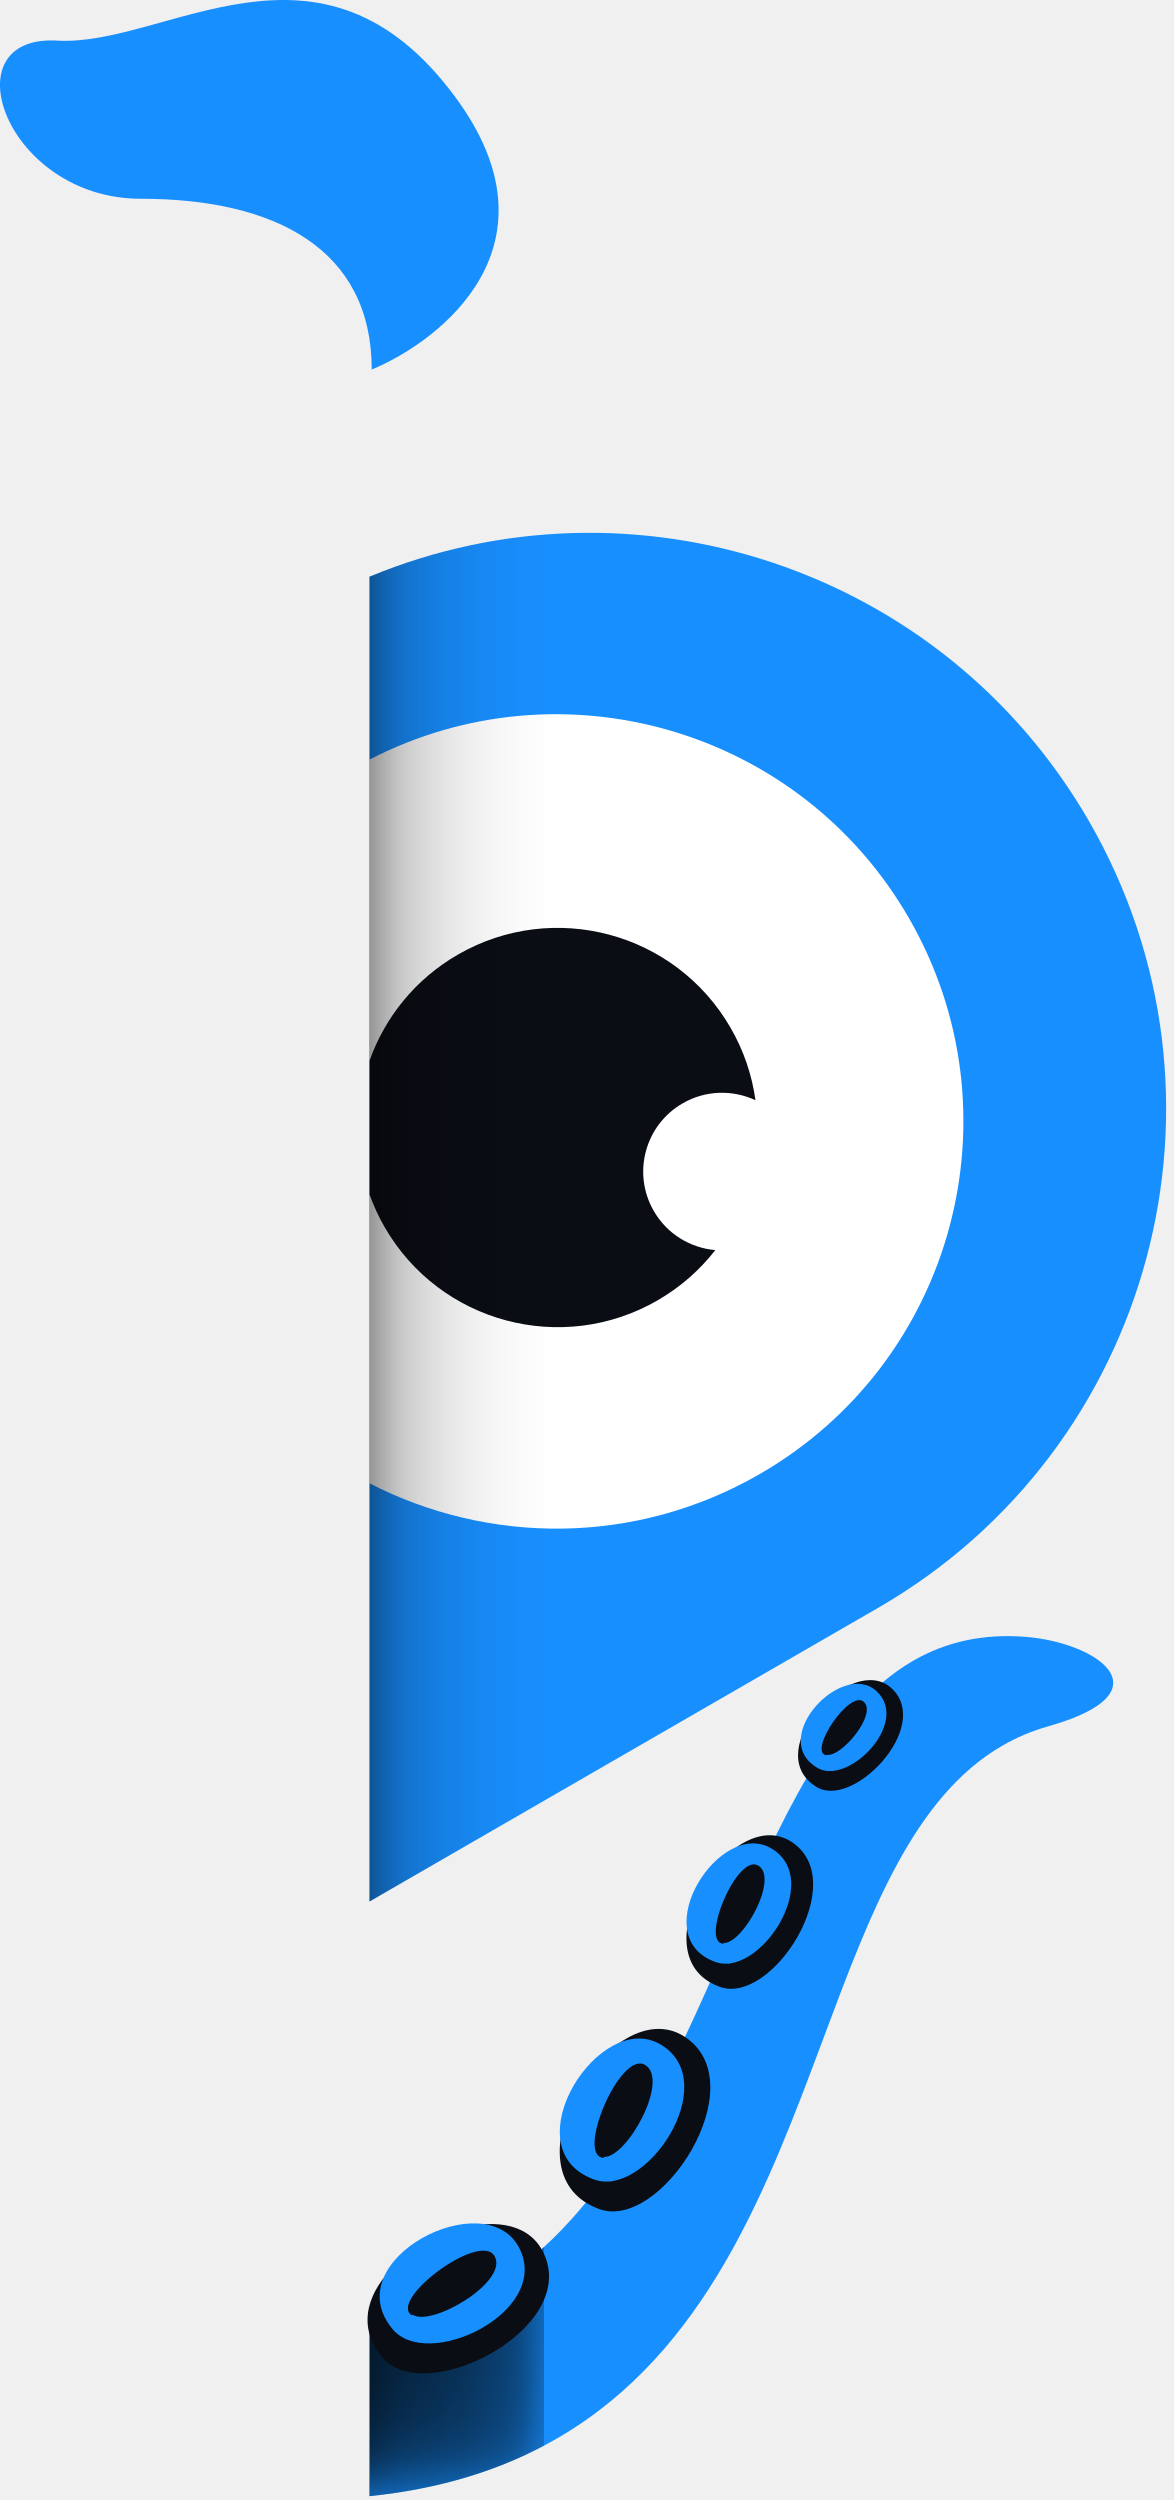
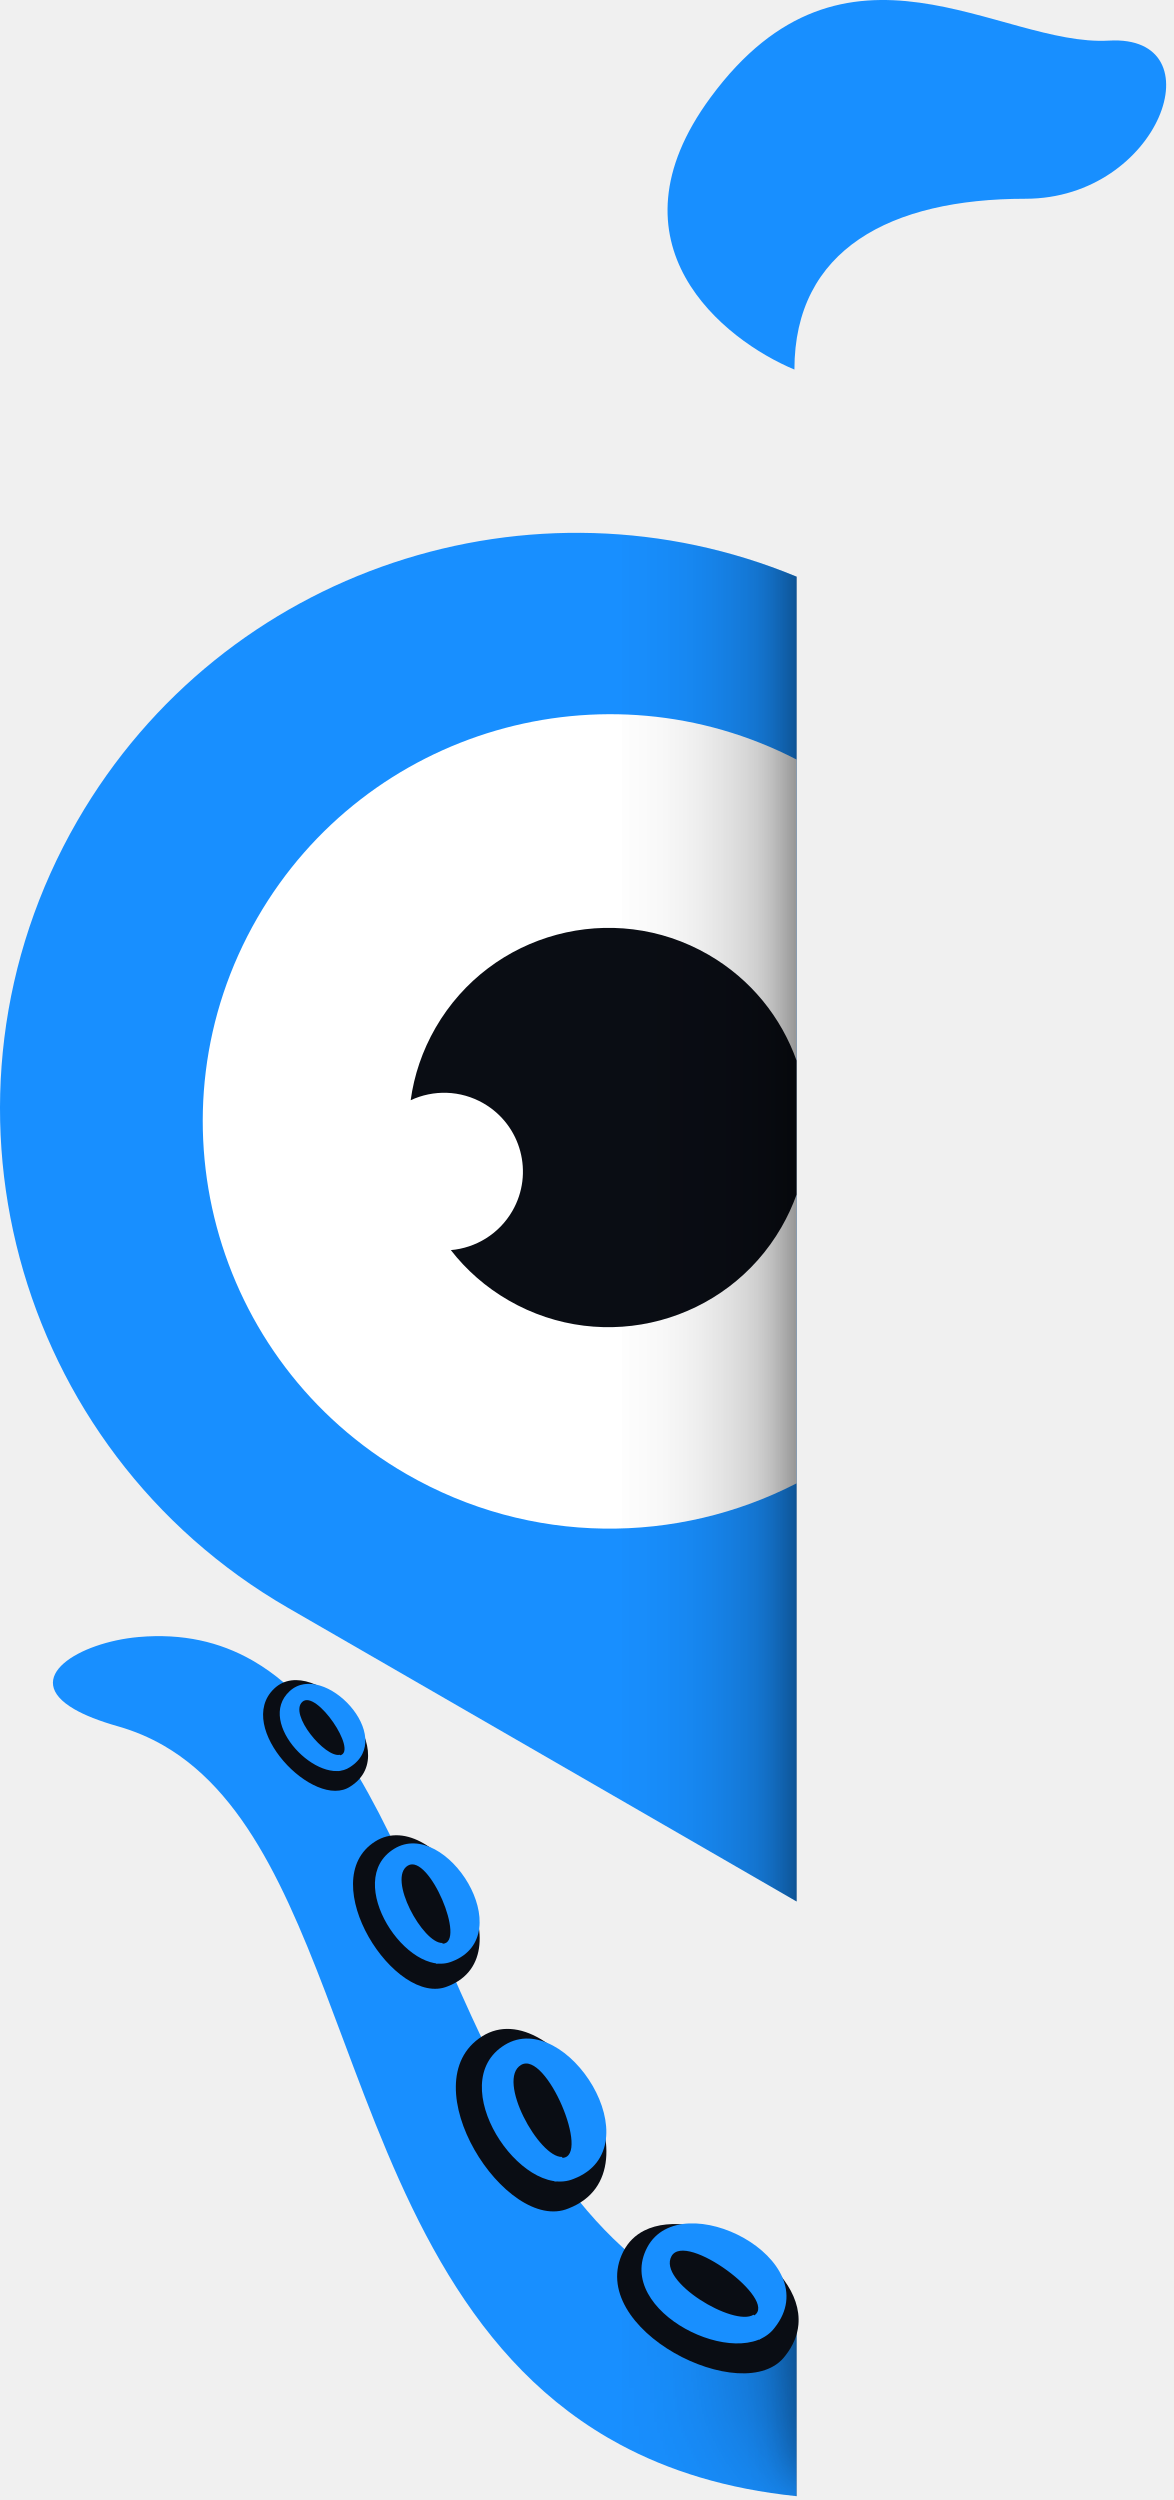
<svg xmlns="http://www.w3.org/2000/svg" width="54" height="115" viewBox="0 0 54 115" fill="none">
-   <path fill-rule="evenodd" clip-rule="evenodd" d="M17 87.467L40.388 73.964C53.063 66.646 57.406 50.439 50.088 37.764C43.357 26.106 29.106 21.497 17 26.527V87.467Z" fill="#188FFF" />
-   <path fill-rule="evenodd" clip-rule="evenodd" d="M17 68.234C22.474 71.05 29.221 71.112 34.949 67.806C43.907 62.634 46.976 51.179 41.804 42.221C36.781 33.521 25.832 30.376 17 34.939V68.234Z" fill="white" />
-   <path d="M20.96 4.487C25.927 11.238 20.351 15.642 17.099 17C17.099 11.471 12.683 9.143 6.475 9.143C0.267 9.143 -2.394 1.577 2.632 1.868C7.657 2.159 14.752 -3.953 20.96 4.487Z" fill="#188FFF" />
-   <path d="M22.001 105.529C21.617 105.737 21.221 105.928 20.811 106.102C19.478 106.669 18.207 107.062 17 107.296V114.824C20.211 114.494 22.88 113.656 25.128 112.445C25.315 112.344 25.5 112.241 25.681 112.135C32.497 108.157 35.303 100.648 37.868 93.785C40.032 87.992 42.025 82.659 46.112 80.298C46.755 79.927 47.45 79.629 48.206 79.414C49.086 79.165 49.746 78.899 50.219 78.626C52.721 77.182 50.007 75.546 47.266 75.303C45.236 75.126 43.532 75.529 42.059 76.364C42.025 76.384 41.991 76.403 41.958 76.423C38.134 78.66 35.874 83.833 33.478 89.318C30.823 95.397 28.001 101.857 22.697 105.126C22.47 105.266 22.238 105.401 22.001 105.529Z" fill="#188FFF" />
-   <mask id="mask0_1710_38199" style="mask-type:alpha" maskUnits="userSpaceOnUse" x="17" y="75" width="35" height="40">
-     <path d="M22.001 105.529C21.617 105.737 21.221 105.928 20.811 106.102C19.478 106.669 18.207 107.062 17 107.296V114.824C20.211 114.494 22.88 113.656 25.128 112.445C25.315 112.344 25.5 112.241 25.681 112.135C32.497 108.157 35.303 100.648 37.868 93.785C40.032 87.992 42.025 82.659 46.112 80.298C46.755 79.927 47.45 79.629 48.206 79.414C49.086 79.165 49.746 78.899 50.219 78.626C52.721 77.182 50.007 75.546 47.266 75.303C45.236 75.126 43.532 75.529 42.059 76.364C42.025 76.384 41.991 76.403 41.958 76.423C38.134 78.66 35.874 83.833 33.478 89.318C30.823 95.397 28.001 101.857 22.697 105.126C22.47 105.266 22.238 105.401 22.001 105.529Z" fill="#188FFF" />
+   <path fill-rule="evenodd" clip-rule="evenodd" d="M36.643 87.467L13.254 73.964C0.58 66.646 -3.763 50.439 3.555 37.764C10.286 26.106 24.537 21.497 36.643 26.527V87.467Z" fill="#188FFF" />
+   <path fill-rule="evenodd" clip-rule="evenodd" d="M36.643 68.234C31.169 71.05 24.421 71.112 18.694 67.806C9.736 62.634 6.667 51.179 11.838 42.221C16.861 33.521 27.81 30.376 36.643 34.939V68.234Z" fill="white" />
+   <path d="M32.682 4.487C27.716 11.238 33.291 15.642 36.543 17C36.543 11.471 40.96 9.143 47.168 9.143C53.376 9.143 56.036 1.577 51.011 1.868C45.985 2.159 38.89 -3.953 32.682 4.487Z" fill="#188FFF" />
+   <path d="M31.642 105.529C32.026 105.737 32.422 105.928 32.831 106.102C34.165 106.669 35.435 107.062 36.643 107.296V114.824C33.431 114.494 30.763 113.656 28.515 112.445C28.327 112.344 28.143 112.241 27.961 112.135C21.146 108.157 18.34 100.648 15.775 93.785C13.61 87.992 11.617 82.659 7.531 80.298C6.887 79.927 6.192 79.629 5.437 79.414C4.556 79.165 3.897 78.899 3.424 78.626C0.921 77.182 3.635 75.546 6.376 75.303C8.406 75.126 10.11 75.529 11.583 76.364C11.617 76.384 11.651 76.403 11.685 76.423C15.509 78.66 17.769 83.833 20.164 89.318C22.82 95.397 25.642 101.857 30.945 105.126C31.173 105.266 31.405 105.401 31.642 105.529Z" fill="#188FFF" />
+   <mask id="mask0_1714_38259" style="mask-type:alpha" maskUnits="userSpaceOnUse" x="2" y="75" width="35" height="40">
+     <path d="M31.642 105.529C32.026 105.737 32.422 105.928 32.831 106.102C34.165 106.669 35.435 107.062 36.643 107.296V114.824C33.431 114.494 30.763 113.656 28.515 112.445C28.327 112.344 28.143 112.241 27.961 112.135C21.146 108.157 18.34 100.648 15.775 93.785C13.61 87.992 11.617 82.659 7.531 80.298C6.887 79.927 6.192 79.629 5.437 79.414C4.556 79.165 3.897 78.899 3.424 78.626C0.921 77.182 3.635 75.546 6.376 75.303C8.406 75.126 10.11 75.529 11.583 76.364C11.617 76.384 11.651 76.403 11.685 76.423C15.509 78.66 17.769 83.833 20.164 89.318C22.82 95.397 25.642 101.857 30.945 105.126C31.173 105.266 31.405 105.401 31.642 105.529Z" fill="#188FFF" />
  </mask>
-   <g mask="url(#mask0_1710_38199)">
-     <g filter="url(#filter0_dd_1710_38199)">
-       <rect x="-368" y="-193" width="385" height="467" rx="8" fill="#3F444D" />
-       <g filter="url(#filter1_dd_1710_38199)">
-         <rect x="-368" y="-193" width="385" height="467" rx="8" fill="#3F444D" />
-       </g>
+   <g mask="url(#mask0_1714_38259)">
+     <g filter="url(#filter0_dd_1714_38259)">
+       <rect width="385" height="467" rx="8" transform="matrix(-1 0 0 1 421.643 -193)" fill="#3F444D" />
    </g>
  </g>
-   <path fill-rule="evenodd" clip-rule="evenodd" d="M17.521 108.366C19.379 110.856 26.795 107.126 24.968 103.564C24.743 103.125 24.412 102.812 24.01 102.608C21.599 101.386 16.649 104.086 16.917 106.942C16.961 107.418 17.151 107.898 17.521 108.366ZM23.564 104.117C24.321 105.519 19.84 108.248 18.754 107.587L18.709 107.625C17.369 106.808 22.808 102.714 23.564 104.117Z" fill="#0A0D14" />
-   <ellipse cx="2.996" cy="1.125" rx="2.996" ry="1.125" transform="matrix(-0.789169 0.612884 -0.614677 -0.789784 23.7148 104.299)" fill="#0A0D14" />
-   <path fill-rule="evenodd" clip-rule="evenodd" d="M23.868 103.375C25.446 106.339 19.58 109.166 18.009 107.077C15.512 103.936 22.313 100.452 23.868 103.375ZM22.753 103.785C23.404 104.953 19.875 107.049 18.98 106.478L18.945 106.507C17.84 105.8 22.102 102.616 22.753 103.785Z" fill="#188FFF" />
-   <path d="M31.466 93.672C34.848 95.817 30.353 102.792 27.488 101.587C23.04 99.865 28.133 91.556 31.466 93.672ZM28.155 100.291C29.427 100.309 31.901 95.686 30.538 94.86C29.174 94.034 26.566 100.321 28.136 100.345L28.155 100.291Z" fill="#0A0D14" />
-   <ellipse cx="2.995" cy="1.126" rx="2.995" ry="1.126" transform="matrix(-0.368758 0.928716 -0.930126 -0.369283 30.7607 94.9414)" fill="#0A0D14" />
-   <path d="M30.422 94.066C33.286 95.822 29.669 101.233 27.255 100.228C23.509 98.786 27.6 92.335 30.422 94.066ZM27.787 99.219C28.848 99.258 30.824 95.662 29.67 94.985C28.516 94.308 26.461 99.212 27.771 99.262L27.787 99.219Z" fill="#188FFF" />
-   <path d="M36.387 84.71C39.233 86.515 35.451 92.383 33.041 91.368C29.299 89.921 33.583 82.93 36.387 84.71ZM33.602 90.278C34.671 90.294 36.753 86.404 35.606 85.709C34.459 85.015 32.265 90.304 33.586 90.324L33.602 90.278Z" fill="#0A0D14" />
-   <ellipse cx="2.52" cy="0.947" rx="2.52" ry="0.947" transform="matrix(-0.368758 0.928716 -0.930126 -0.369283 35.7939 85.7793)" fill="#0A0D14" />
-   <path d="M35.509 85.043C37.919 86.52 34.875 91.071 32.844 90.226C29.693 89.013 33.135 83.586 35.509 85.043ZM33.292 89.377C34.184 89.41 35.847 86.385 34.876 85.815C33.906 85.245 32.177 89.371 33.279 89.413L33.292 89.377Z" fill="#188FFF" />
-   <path d="M41.03 77.676C42.895 79.453 39.181 83.295 37.525 82.177C34.933 80.534 39.192 75.924 41.03 77.676ZM38.109 81.442C38.909 81.612 41.051 79.002 40.294 78.31C39.538 77.618 37.102 81.262 38.089 81.474L38.109 81.442Z" fill="#0A0D14" />
-   <ellipse cx="1.929" cy="0.723" rx="1.929" ry="0.723" transform="matrix(-0.542572 0.838959 -0.840701 -0.543126 40.4238 78.3906)" fill="#0A0D14" />
-   <path d="M40.321 77.795C41.908 79.262 38.945 82.226 37.547 81.29C35.364 79.912 38.757 76.35 40.321 77.795ZM38.01 80.72C38.675 80.877 40.374 78.853 39.731 78.281C39.087 77.71 37.174 80.55 37.995 80.745L38.01 80.72Z" fill="#188FFF" />
-   <path fill-rule="evenodd" clip-rule="evenodd" d="M17 54.949C17.184 55.463 17.416 55.968 17.699 56.458C20.235 60.85 25.852 62.355 30.244 59.819C31.304 59.207 32.196 58.416 32.904 57.505C31.764 57.406 30.689 56.771 30.074 55.705C29.073 53.972 29.667 51.755 31.401 50.754C32.467 50.138 33.715 50.126 34.752 50.61C34.594 49.467 34.218 48.335 33.605 47.275C31.069 42.883 25.453 41.378 21.061 43.913C19.093 45.049 17.705 46.803 17 48.788V54.949Z" fill="#0A0D14" />
-   <mask id="mask1_1710_38199" style="mask-type:alpha" maskUnits="userSpaceOnUse" x="17" y="24" width="37" height="64">
-     <path fill-rule="evenodd" clip-rule="evenodd" d="M17 87.467L40.388 73.964C53.063 66.646 57.406 50.439 50.088 37.764C43.357 26.106 29.106 21.497 17 26.527V87.467Z" fill="#188FFF" />
+   <path fill-rule="evenodd" clip-rule="evenodd" d="M36.122 108.366C34.264 110.856 26.848 107.126 28.675 103.564C28.9 103.125 29.231 102.812 29.633 102.608C32.044 101.386 36.993 104.086 36.726 106.942C36.681 107.418 36.492 107.898 36.122 108.366ZM30.078 104.117C29.322 105.519 33.802 108.248 34.889 107.587L34.934 107.625C36.274 106.808 30.834 102.714 30.078 104.117Z" fill="#0A0D14" />
+   <ellipse cx="2.996" cy="1.125" rx="2.996" ry="1.125" transform="matrix(0.789169 0.612884 0.614677 -0.789784 29.9277 104.299)" fill="#0A0D14" />
+   <path fill-rule="evenodd" clip-rule="evenodd" d="M29.775 103.375C28.197 106.339 34.062 109.166 35.633 107.077C38.131 103.936 31.329 100.452 29.775 103.375ZM30.889 103.785C30.238 104.953 33.768 107.049 34.663 106.478L34.698 106.507C35.802 105.8 31.541 102.616 30.889 103.785Z" fill="#188FFF" />
+   <path d="M22.177 93.672C18.794 95.817 23.29 102.792 26.154 101.587C30.603 99.865 25.51 91.556 22.177 93.672ZM25.487 100.291C24.216 100.309 21.741 95.686 23.105 94.86C24.469 94.034 27.076 100.321 25.507 100.345L25.487 100.291Z" fill="#0A0D14" />
+   <ellipse cx="2.995" cy="1.126" rx="2.995" ry="1.126" transform="matrix(0.368758 0.928716 0.930126 -0.369283 22.8818 94.9414)" fill="#0A0D14" />
+   <path d="M23.22 94.066C20.356 95.822 23.974 101.233 26.388 100.228C30.134 98.786 26.043 92.335 23.22 94.066ZM25.856 99.219C24.795 99.258 22.818 95.662 23.972 94.985C25.126 94.308 27.181 99.212 25.871 99.262L25.856 99.219Z" fill="#188FFF" />
+   <path d="M17.255 84.71C14.41 86.515 18.192 92.383 20.602 91.368C24.344 89.921 20.059 82.93 17.255 84.71ZM20.041 90.278C18.971 90.294 16.889 86.404 18.036 85.709C19.184 85.015 21.377 90.304 20.057 90.324L20.041 90.278Z" fill="#0A0D14" />
+   <ellipse cx="2.52" cy="0.947" rx="2.52" ry="0.947" transform="matrix(0.368758 0.928716 0.930126 -0.369283 17.8486 85.7793)" fill="#0A0D14" />
+   <path d="M18.134 85.043C15.724 86.52 18.767 91.071 20.798 90.226C23.949 89.013 20.508 83.586 18.134 85.043ZM20.351 89.377C19.458 89.41 17.795 86.385 18.766 85.815C19.737 85.245 21.466 89.371 20.364 89.413L20.351 89.377Z" fill="#188FFF" />
+   <path d="M12.613 77.676C10.748 79.453 14.461 83.295 16.118 82.177C18.709 80.534 14.451 75.924 12.613 77.676ZM15.534 81.442C14.734 81.612 12.591 79.002 13.348 78.31C14.105 77.618 16.541 81.262 15.553 81.474L15.534 81.442Z" fill="#0A0D14" />
+   <ellipse cx="1.929" cy="0.723" rx="1.929" ry="0.723" transform="matrix(0.542572 0.838959 0.840701 -0.543126 13.2188 78.3906)" fill="#0A0D14" />
+   <path d="M13.322 77.795C11.735 79.262 14.698 82.226 16.095 81.29C18.278 79.912 14.886 76.35 13.322 77.795ZM15.633 80.72C14.968 80.877 13.269 78.853 13.912 78.281C14.555 77.71 16.468 80.55 15.648 80.745L15.633 80.72Z" fill="#188FFF" />
+   <path fill-rule="evenodd" clip-rule="evenodd" d="M36.643 54.949C36.459 55.463 36.226 55.968 35.943 56.458C33.407 60.85 27.791 62.355 23.399 59.819C22.338 59.207 21.446 58.416 20.739 57.505C21.878 57.406 22.953 56.771 23.569 55.705C24.57 53.972 23.976 51.755 22.242 50.754C21.176 50.138 19.927 50.126 18.891 50.61C19.048 49.467 19.425 48.335 20.037 47.275C22.573 42.883 28.19 41.378 32.582 43.913C34.549 45.049 35.937 46.803 36.643 48.788V54.949Z" fill="#0A0D14" />
+   <mask id="mask1_1714_38259" style="mask-type:alpha" maskUnits="userSpaceOnUse" x="0" y="24" width="37" height="64">
+     <path fill-rule="evenodd" clip-rule="evenodd" d="M36.643 87.467L13.254 73.964C0.58 66.646 -3.763 50.439 3.555 37.764C10.286 26.106 24.537 21.497 36.643 26.527V87.467Z" fill="#188FFF" />
  </mask>
-   <g mask="url(#mask1_1710_38199)">
-     <g filter="url(#filter2_dd_1710_38199)">
-       <rect x="-368" y="-193" width="385" height="467" rx="8" fill="#3F444D" />
+   <g mask="url(#mask1_1714_38259)">
+     <g filter="url(#filter1_dd_1714_38259)">
+       <rect width="385" height="467" rx="8" transform="matrix(-1 0 0 1 421.643 -193)" fill="#3F444D" />
    </g>
  </g>
  <defs>
-     <filter id="filter0_dd_1710_38199" x="-376" y="-197" width="401" height="483" filterUnits="userSpaceOnUse" color-interpolation-filters="sRGB">
+     <filter id="filter0_dd_1714_38259" x="28.643" y="-197" width="401" height="483" filterUnits="userSpaceOnUse" color-interpolation-filters="sRGB">
      <feFlood flood-opacity="0" result="BackgroundImageFix" />
      <feColorMatrix in="SourceAlpha" type="matrix" values="0 0 0 0 0 0 0 0 0 0 0 0 0 0 0 0 0 0 127 0" result="hardAlpha" />
      <feOffset dy="4" />
      <feGaussianBlur stdDeviation="4" />
      <feColorMatrix type="matrix" values="0 0 0 0 0 0 0 0 0 0 0 0 0 0 0 0 0 0 0.56 0" />
-       <feBlend mode="normal" in2="BackgroundImageFix" result="effect1_dropShadow_1710_38199" />
+       <feBlend mode="normal" in2="BackgroundImageFix" result="effect1_dropShadow_1714_38259" />
      <feColorMatrix in="SourceAlpha" type="matrix" values="0 0 0 0 0 0 0 0 0 0 0 0 0 0 0 0 0 0 127 0" result="hardAlpha" />
      <feOffset dy="-1" />
      <feGaussianBlur stdDeviation="1" />
      <feColorMatrix type="matrix" values="0 0 0 0 0 0 0 0 0 0 0 0 0 0 0 0 0 0 0.36 0" />
-       <feBlend mode="normal" in2="effect1_dropShadow_1710_38199" result="effect2_dropShadow_1710_38199" />
-       <feBlend mode="normal" in="SourceGraphic" in2="effect2_dropShadow_1710_38199" result="shape" />
+       <feBlend mode="normal" in2="effect1_dropShadow_1714_38259" result="effect2_dropShadow_1714_38259" />
+       <feBlend mode="normal" in="SourceGraphic" in2="effect2_dropShadow_1714_38259" result="shape" />
    </filter>
-     <filter id="filter1_dd_1710_38199" x="-376" y="-197" width="401" height="483" filterUnits="userSpaceOnUse" color-interpolation-filters="sRGB">
+     <filter id="filter1_dd_1714_38259" x="28.643" y="-197" width="401" height="483" filterUnits="userSpaceOnUse" color-interpolation-filters="sRGB">
      <feFlood flood-opacity="0" result="BackgroundImageFix" />
      <feColorMatrix in="SourceAlpha" type="matrix" values="0 0 0 0 0 0 0 0 0 0 0 0 0 0 0 0 0 0 127 0" result="hardAlpha" />
      <feOffset dy="4" />
      <feGaussianBlur stdDeviation="4" />
      <feColorMatrix type="matrix" values="0 0 0 0 0 0 0 0 0 0 0 0 0 0 0 0 0 0 0.56 0" />
-       <feBlend mode="normal" in2="BackgroundImageFix" result="effect1_dropShadow_1710_38199" />
+       <feBlend mode="normal" in2="BackgroundImageFix" result="effect1_dropShadow_1714_38259" />
      <feColorMatrix in="SourceAlpha" type="matrix" values="0 0 0 0 0 0 0 0 0 0 0 0 0 0 0 0 0 0 127 0" result="hardAlpha" />
      <feOffset dy="-1" />
      <feGaussianBlur stdDeviation="1" />
      <feColorMatrix type="matrix" values="0 0 0 0 0 0 0 0 0 0 0 0 0 0 0 0 0 0 0.36 0" />
-       <feBlend mode="normal" in2="effect1_dropShadow_1710_38199" result="effect2_dropShadow_1710_38199" />
-       <feBlend mode="normal" in="SourceGraphic" in2="effect2_dropShadow_1710_38199" result="shape" />
-     </filter>
-     <filter id="filter2_dd_1710_38199" x="-376" y="-197" width="401" height="483" filterUnits="userSpaceOnUse" color-interpolation-filters="sRGB">
-       <feFlood flood-opacity="0" result="BackgroundImageFix" />
-       <feColorMatrix in="SourceAlpha" type="matrix" values="0 0 0 0 0 0 0 0 0 0 0 0 0 0 0 0 0 0 127 0" result="hardAlpha" />
-       <feOffset dy="4" />
-       <feGaussianBlur stdDeviation="4" />
-       <feColorMatrix type="matrix" values="0 0 0 0 0 0 0 0 0 0 0 0 0 0 0 0 0 0 0.56 0" />
-       <feBlend mode="normal" in2="BackgroundImageFix" result="effect1_dropShadow_1710_38199" />
-       <feColorMatrix in="SourceAlpha" type="matrix" values="0 0 0 0 0 0 0 0 0 0 0 0 0 0 0 0 0 0 127 0" result="hardAlpha" />
-       <feOffset dy="-1" />
-       <feGaussianBlur stdDeviation="1" />
-       <feColorMatrix type="matrix" values="0 0 0 0 0 0 0 0 0 0 0 0 0 0 0 0 0 0 0.36 0" />
-       <feBlend mode="normal" in2="effect1_dropShadow_1710_38199" result="effect2_dropShadow_1710_38199" />
-       <feBlend mode="normal" in="SourceGraphic" in2="effect2_dropShadow_1710_38199" result="shape" />
+       <feBlend mode="normal" in2="effect1_dropShadow_1714_38259" result="effect2_dropShadow_1714_38259" />
+       <feBlend mode="normal" in="SourceGraphic" in2="effect2_dropShadow_1714_38259" result="shape" />
    </filter>
  </defs>
</svg>
